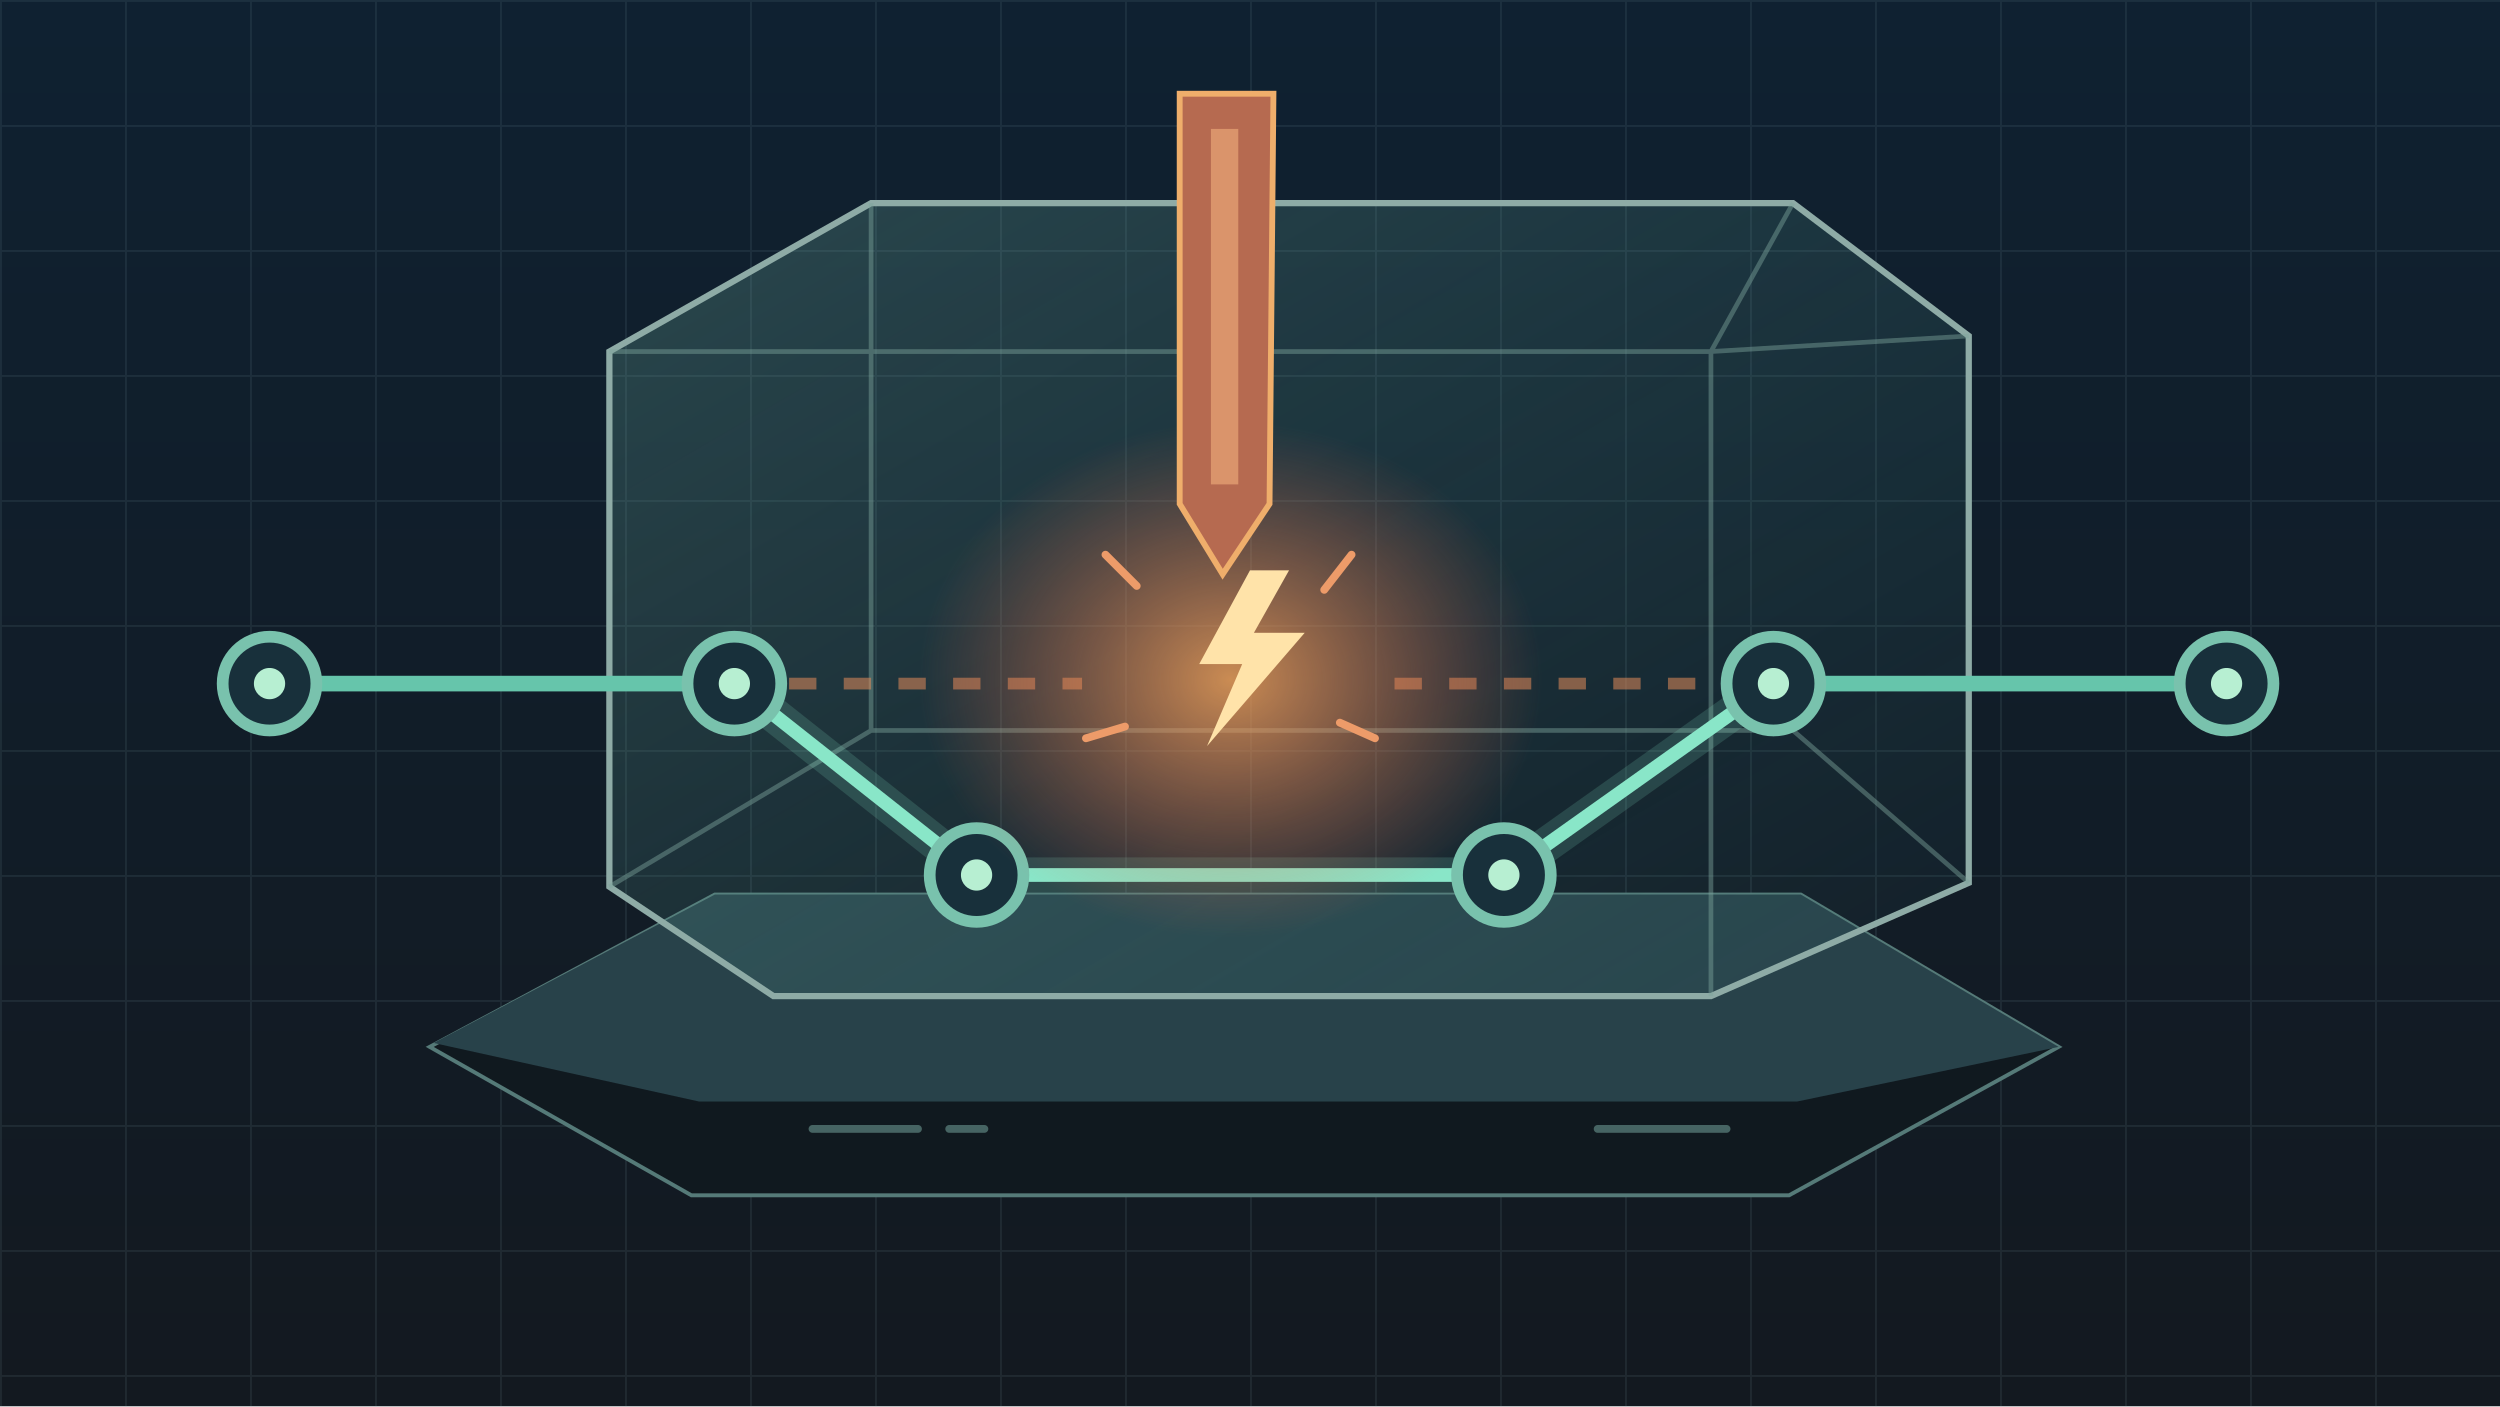
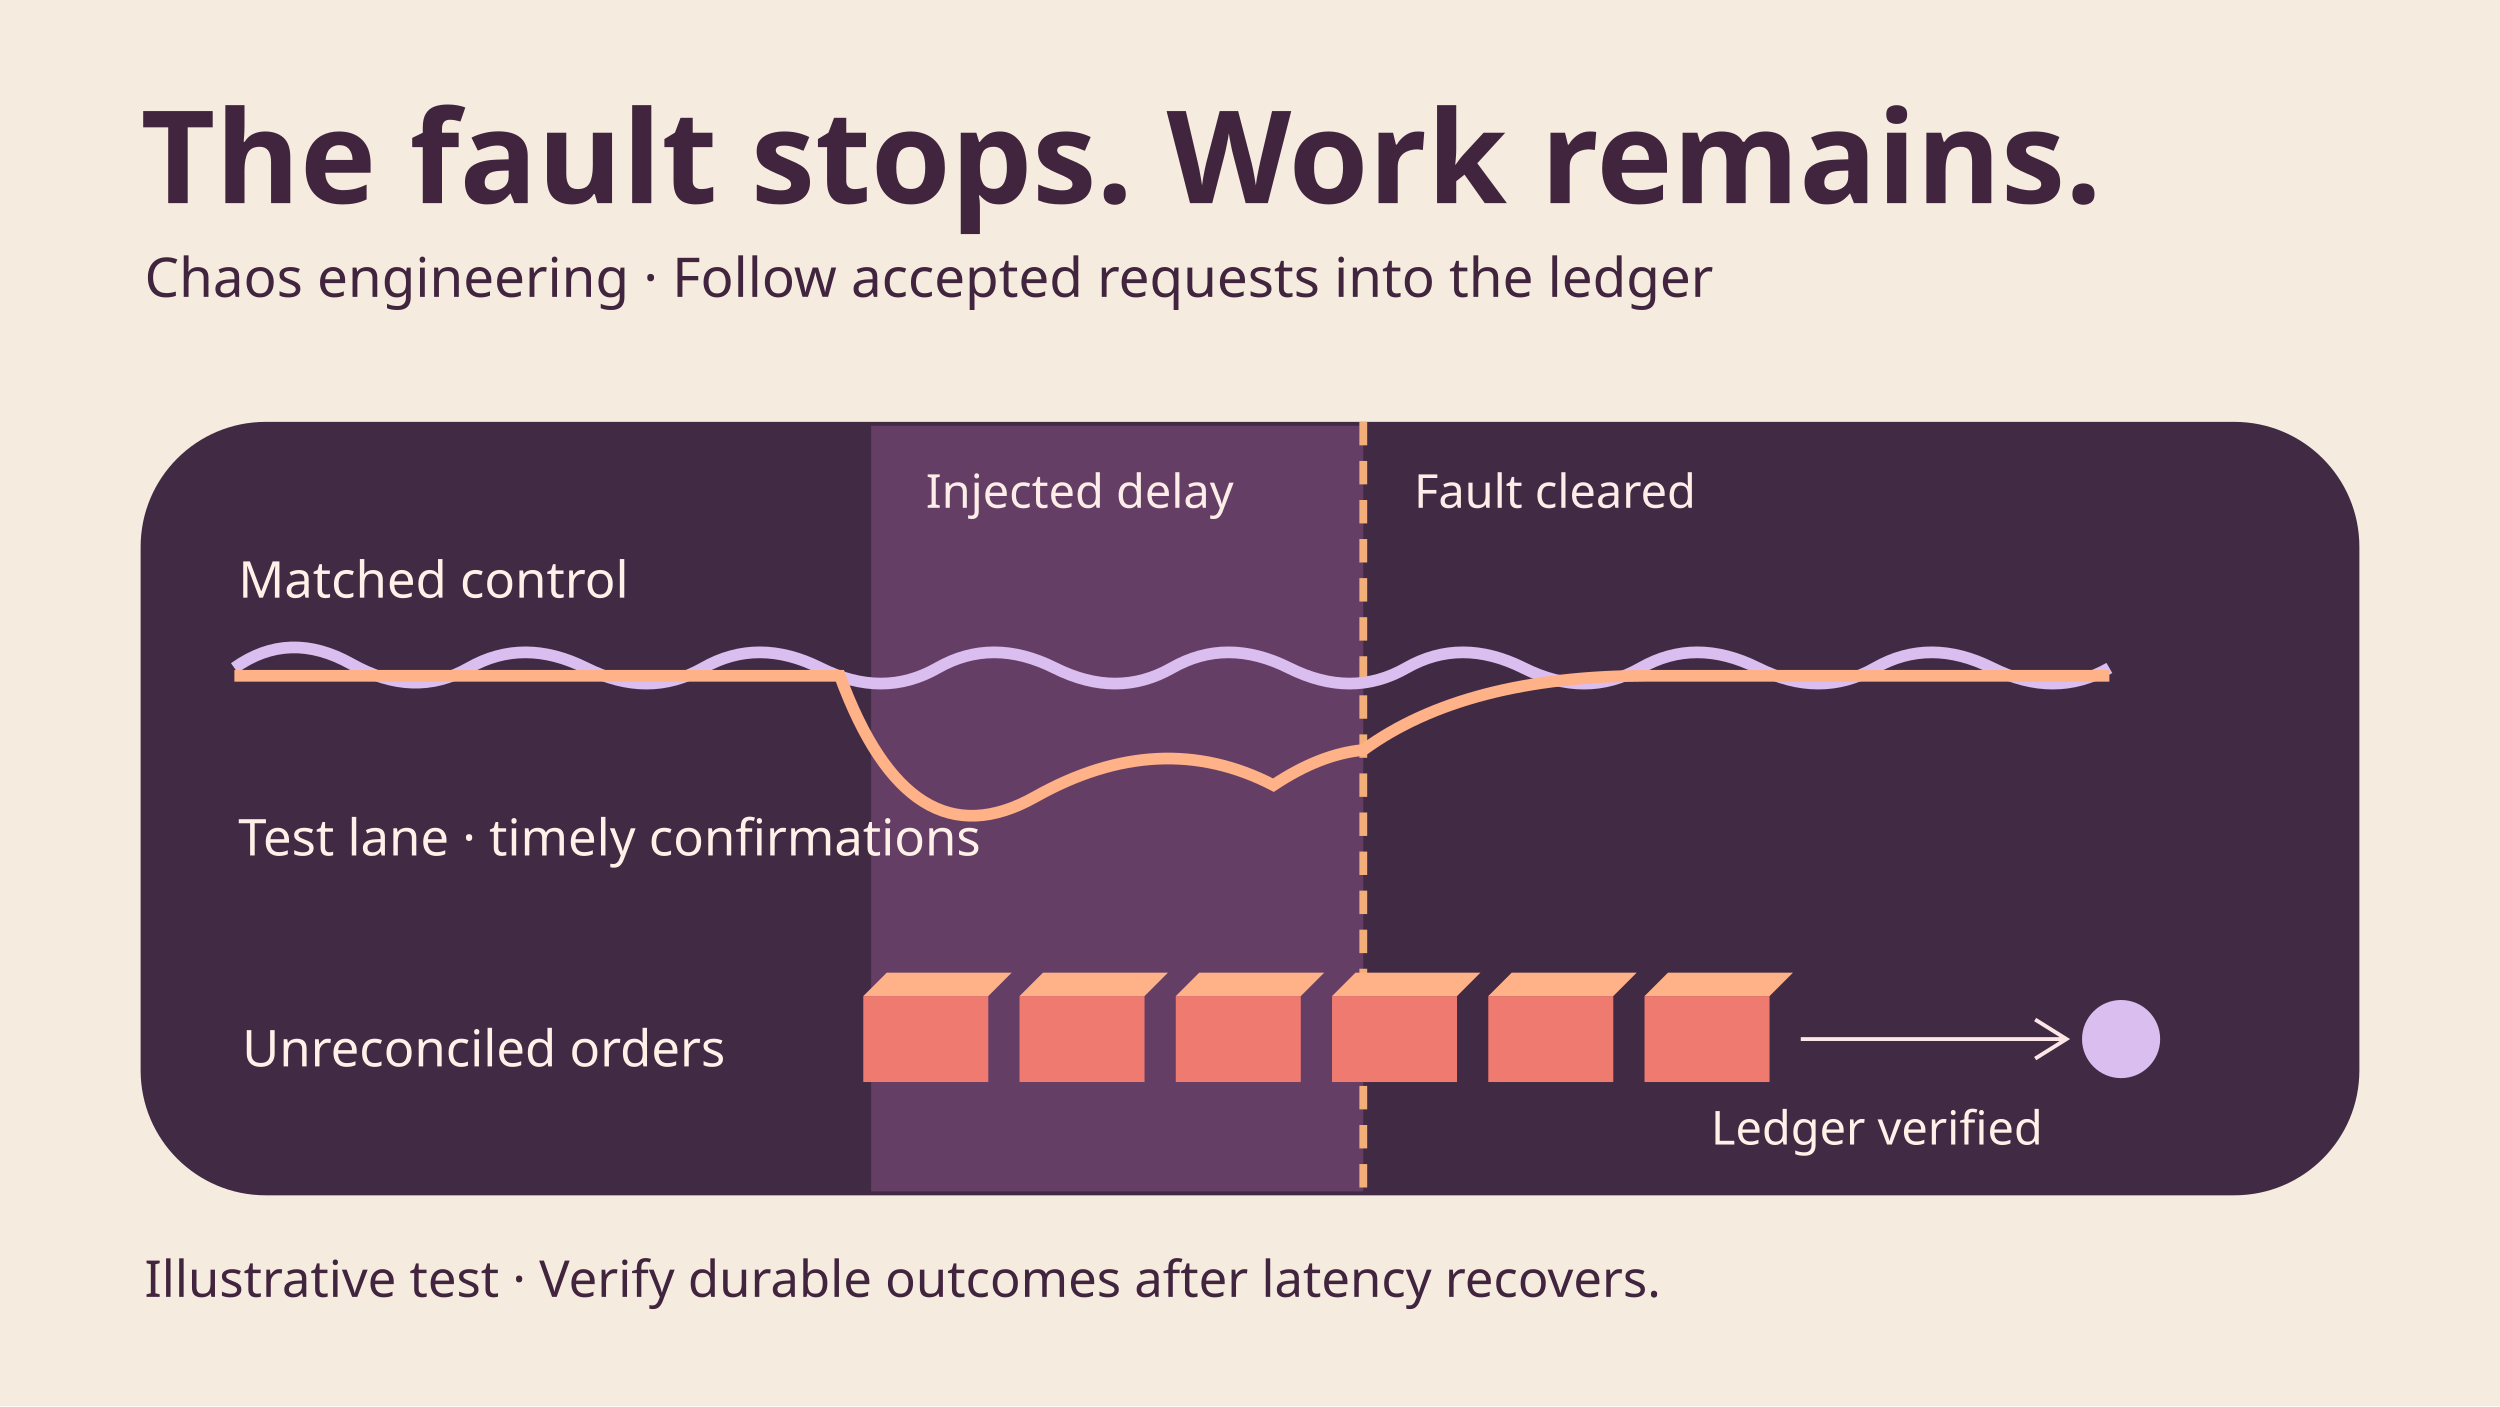
<svg xmlns="http://www.w3.org/2000/svg" width="100%" height="100%" viewBox="0 0 640 360" preserveAspectRatio="xMidYMid slice">
-   <defs>
-     <linearGradient id="night" x2="0" y2="1">
-       <stop stop-color="#0f2131" />
-       <stop offset="1" stop-color="#131920" />
-     </linearGradient>
-     <linearGradient id="glass" x2="1" y2="1">
-       <stop stop-color="#78b8a6" stop-opacity=".26" />
-       <stop offset="1" stop-color="#3a918b" stop-opacity=".035" />
-     </linearGradient>
-     <radialGradient id="hazard">
-       <stop stop-color="#f6a35a" stop-opacity=".8" />
-       <stop offset="1" stop-color="#de624b" stop-opacity="0" />
-     </radialGradient>
-     <pattern id="grid" width="32" height="32" patternUnits="userSpaceOnUse">
-       <path d="M0 32V0h32" fill="none" stroke="#81a3a8" opacity=".12" />
-     </pattern>
-     <g id="terminal">
-       <circle r="12" fill="#18303b" stroke="#79c2ad" stroke-width="3" />
-       <circle r="4" fill="#b7efd2" />
+   <rect width="640" height="360" fill="#F5EBDF" />
+   <g font-family="sans-serif" fill="#41243D">
+     <text x="36" y="52" font-size="33" font-weight="700">The fault stops. Work remains.</text>
+     <text x="37" y="76" font-size="14">Chaos engineering · Follow accepted requests into the ledger</text>
+     <rect x="36" y="108" width="568" height="198" rx="32" fill="#402A44" />
+     <path d="M223 109H349V305H223Z" fill="#643E64" />
+     <path d="M349 108V306" stroke="#F3AF79" stroke-width="2" stroke-dasharray="6 4" />
+     <g fill="#FCEDE8" font-size="12">
+       <text x="237" y="130">Injected delay</text>
+       <text x="362" y="130">Fault cleared</text>
    </g>
-   </defs>
-   <rect width="640" height="360" fill="url(#night)" />
-   <rect width="640" height="360" fill="url(#grid)" />
-   <path d="M110 268l73-39h278l66 39-69 38H177z" fill="#10191f" stroke="#557a78" />
-   <path d="M111 267l72-38h278l66 39-67 14H179z" fill="#28424a" />
-   <path d="M156 227V90l67-38h236l45 34v140l-66 29H198z" fill="url(#glass)" stroke="#8eaba6" stroke-width="1.6" />
-   <path d="M156 90h282l21-38m-21 38v165m0-165l66-4m-281-34v135l-67 40m67-40h236l45 39" fill="none" stroke="#7ca49d" stroke-opacity=".45" stroke-width="1.2" />
-   <path d="M69 175h118m266 0h117" stroke="#66c5ab" stroke-width="4" />
-   <path d="M188 175h89m80 0h98" stroke="#e08b59" stroke-opacity=".55" stroke-width="3" stroke-dasharray="7 7" />
-   <path d="M188 175l62 49h135l69-49" fill="none" stroke="#83e4c1" stroke-width="9" opacity=".17" />
-   <path d="M188 175l62 49h135l69-49" fill="none" stroke="#89e6c8" stroke-width="3.5" />
-   <use href="#terminal" x="69" y="175" />
-   <use href="#terminal" x="188" y="175" />
-   <use href="#terminal" x="250" y="224" />
-   <use href="#terminal" x="385" y="224" />
-   <use href="#terminal" x="454" y="175" />
-   <use href="#terminal" x="570" y="175" />
-   <ellipse cx="315" cy="174" rx="80" ry="66" fill="url(#hazard)" />
-   <path d="M302 24h24l-1 105-12 18-11-18z" fill="#b66a50" stroke="#efae6b" stroke-width="1.5" />
-   <path d="M310 33h7v91h-7z" fill="#edaa79" opacity=".65" />
-   <path d="M320 146l-13 24h11l-9 21 25-29h-13l9-16z" fill="#ffe3a9" />
-   <path d="M291 150l-8-8m56 9l7-9m-58 44l-10 3m65-4l9 4" stroke="#ed9b69" stroke-width="2" stroke-linecap="round" />
-   <path d="M208 289h27m8 0h9m157 0h33" stroke="#73a39a" opacity=".55" stroke-width="2" stroke-linecap="round" />
+     <g fill="none" stroke-width="3">
+       <path d="M60 171Q74 161 90 170T120 171T150 171T180 171T210 171T240 171T270 171T300 171T330 171T360 171T390 171T420 171T450 171T480 171T510 171T540 171" stroke="#DBBEF0" />
+       <path d="M60 173L215 173Q233 222 265 204T326 201Q338 193 349 192Q375 173 422 173H540" stroke="#FFB187" />
+     </g>
+     <g fill="#FFF1E8" font-size="13">
+       <text x="61" y="153">Matched control</text>
+       <text x="61" y="219">Test lane · timely confirmations</text>
+       <text x="62" y="273">Unreconciled orders</text>
+     </g>
+     <g fill="#EF7B70">
+       <path d="M221 255h32v22h-32zM261 255h32v22h-32zM301 255h32v22h-32zM341 255h32v22h-32zM381 255h32v22h-32zM421 255h32v22h-32z" />
+       <path d="M221 255l6-6h32l-6 6zM261 255l6-6h32l-6 6zM301 255l6-6h32l-6 6zM341 255l6-6h32l-6 6zM381 255l6-6h32l-6 6zM421 255l6-6h32l-6 6z" fill="#FFB187" />
+     </g>
+     <path d="M461 266H529m-8-5l8 5-8 5" stroke="#FDE6E5" fill="none" />
+     <circle cx="543" cy="266" r="10" fill="#DBBEF0" />
+     <text x="438" y="293" fill="#FFF1E8" font-size="12">Ledger verified</text>
+     <text x="37" y="332" font-size="13">Illustrative test · Verify durable outcomes after latency recovers.</text>
+   </g>
</svg>
